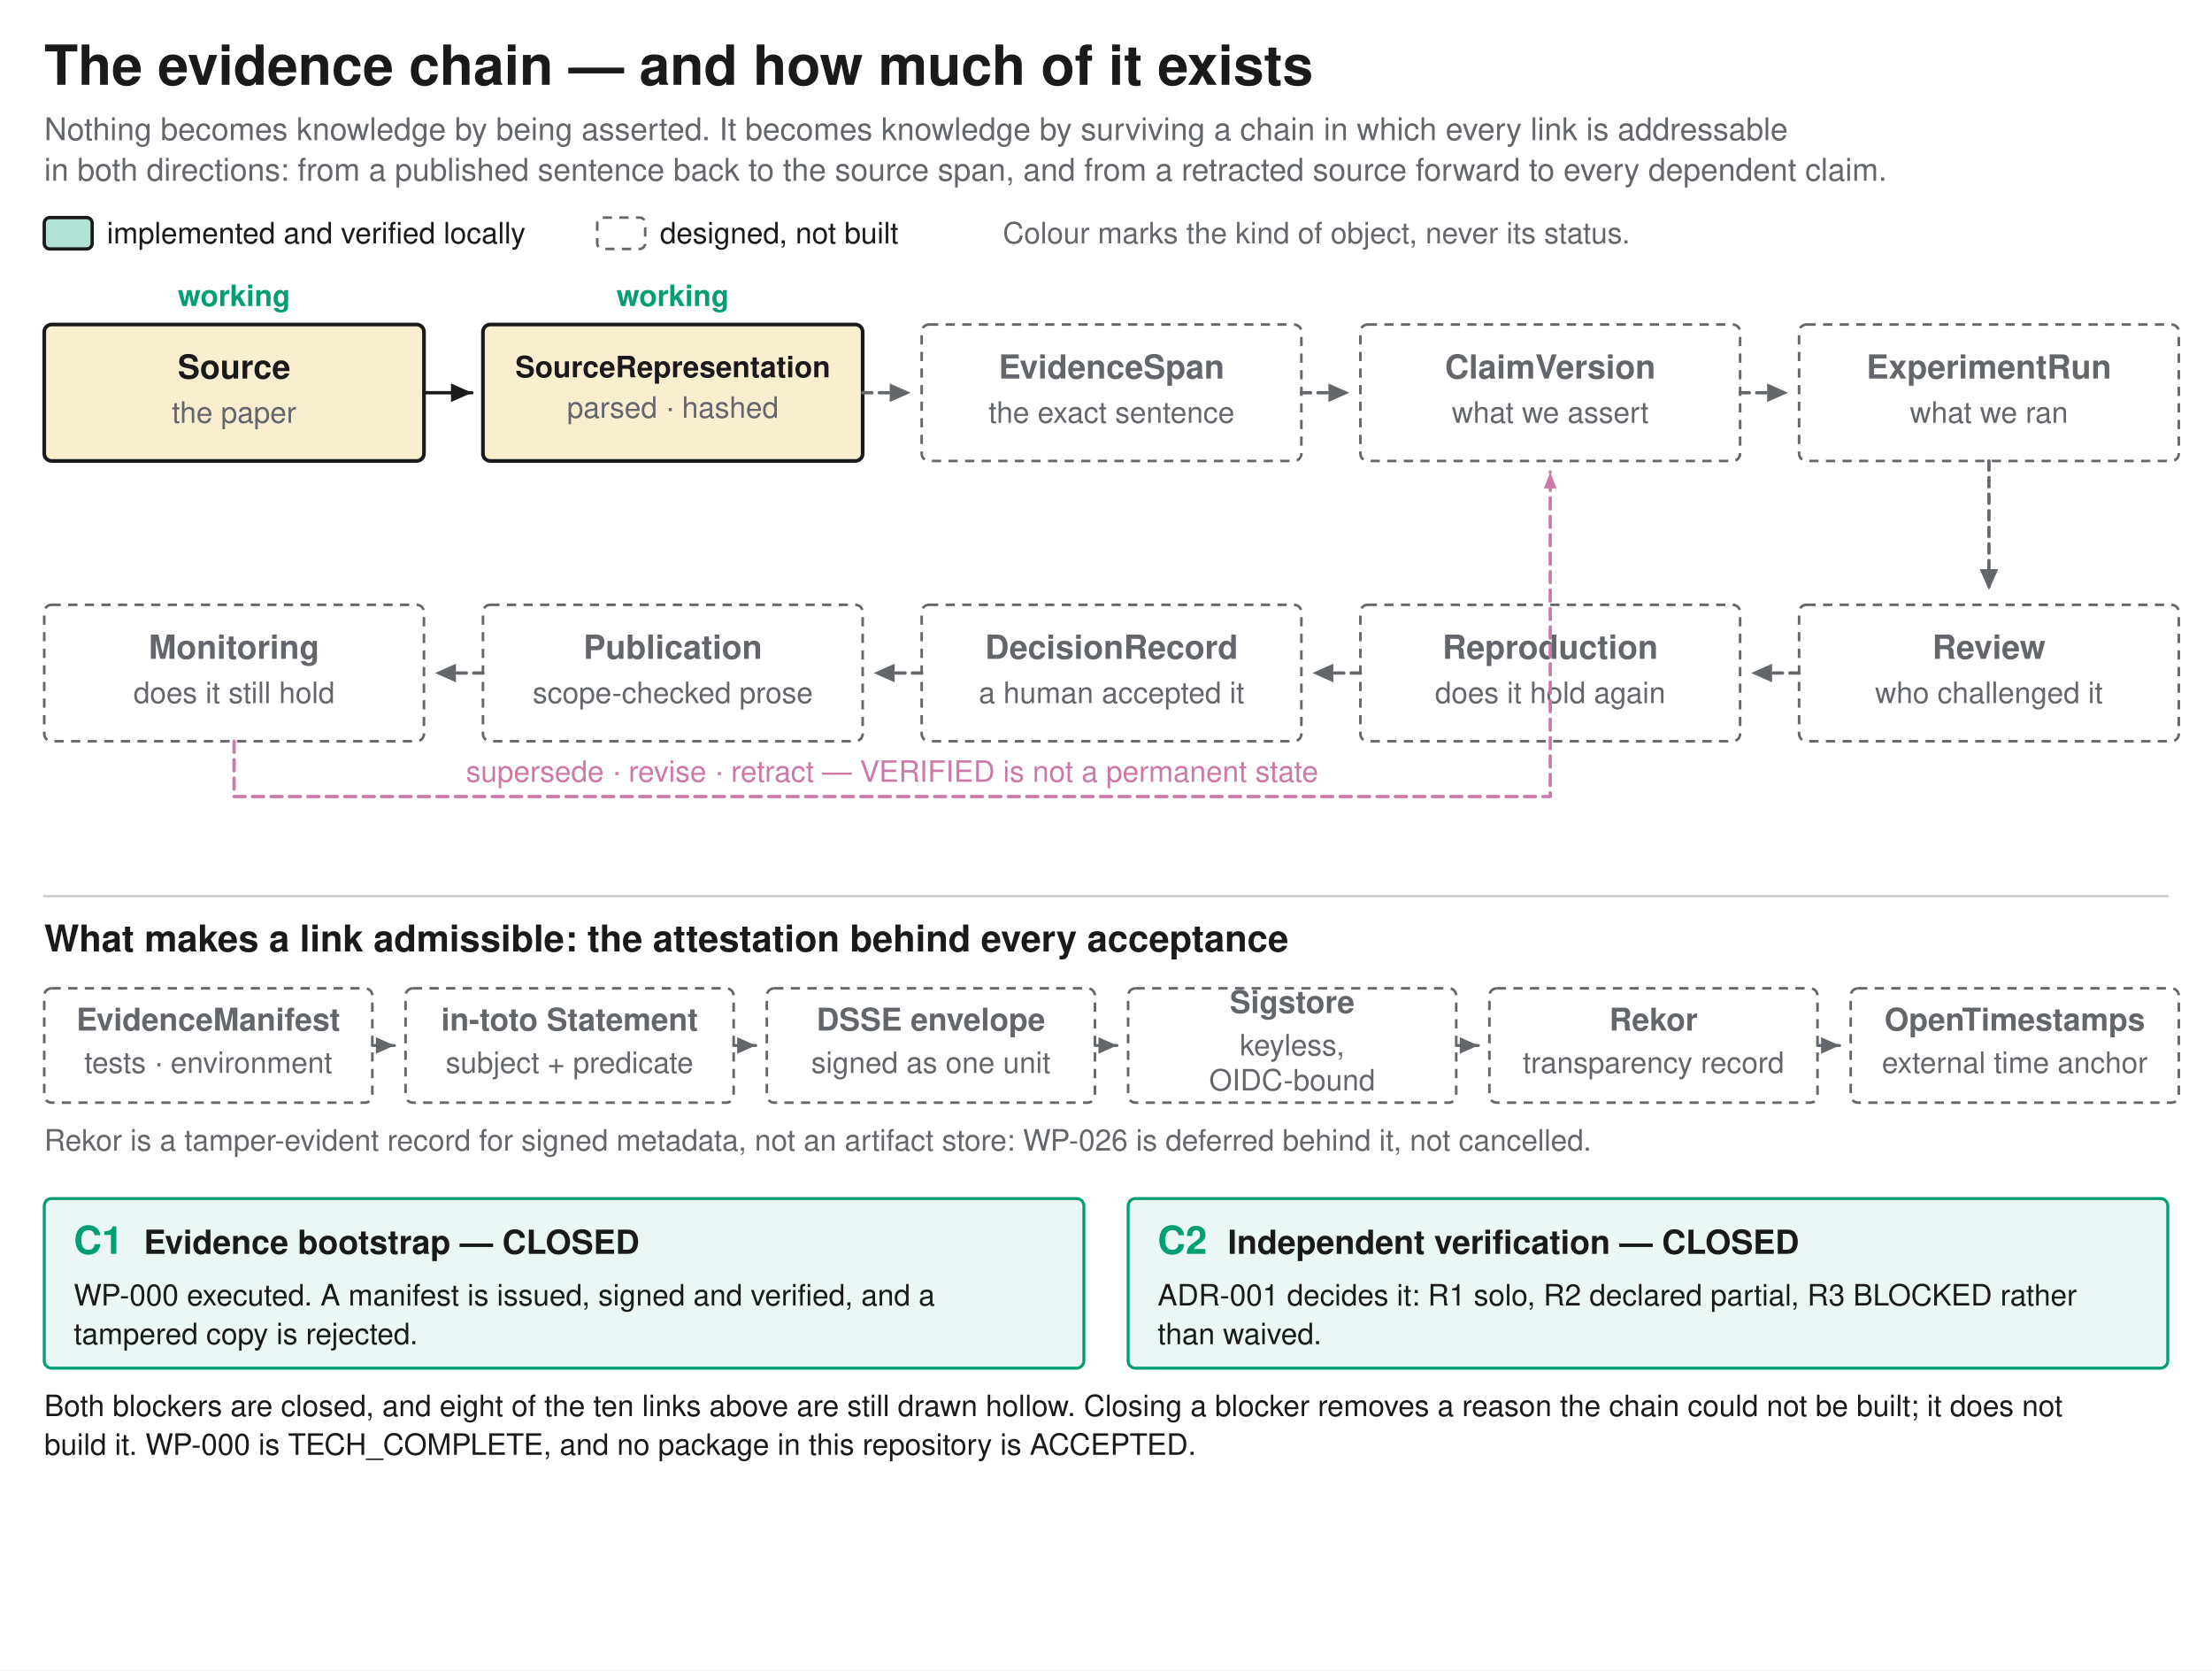
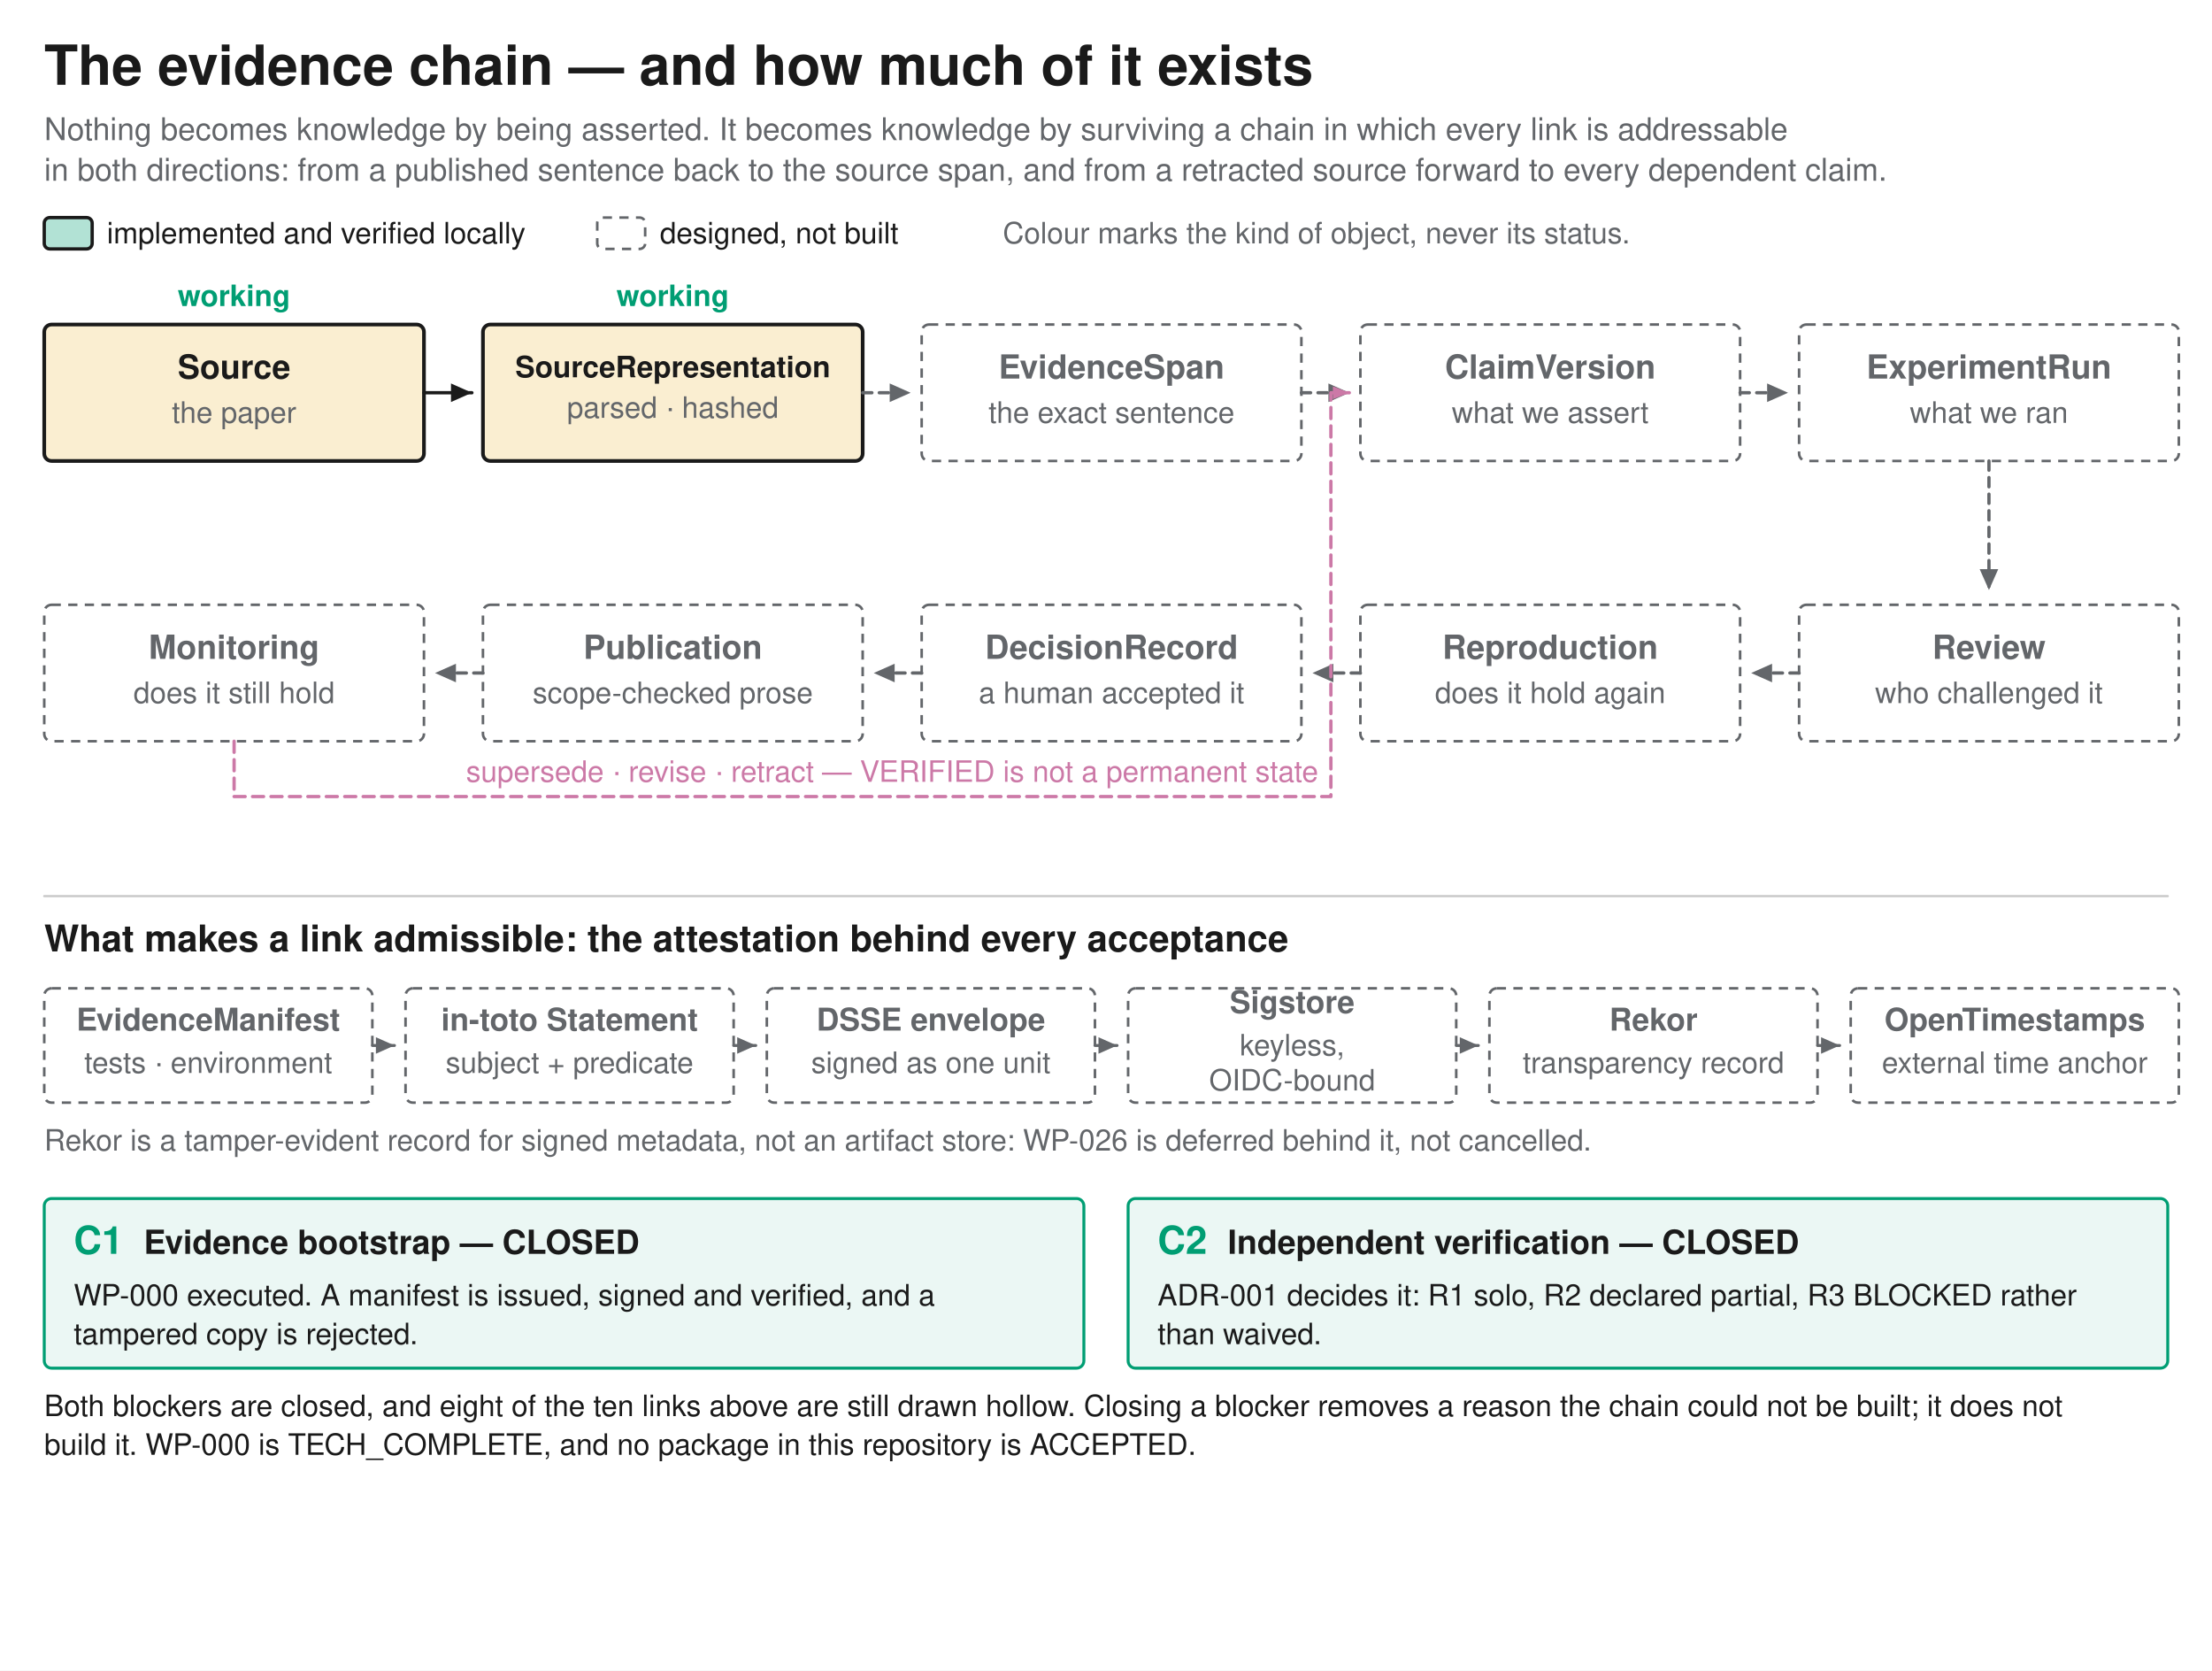
<svg xmlns="http://www.w3.org/2000/svg" viewBox="0 0 1200 906" width="100%" role="img">
  <defs>
    <marker id="arrow" viewBox="0 0 10 10" refX="9" refY="5" markerWidth="7" markerHeight="7" orient="auto-start-reverse">
      <path d="M 0 1 L 9 5 L 0 9 z" fill="context-stroke" />
    </marker>
    <marker id="arrowsm" viewBox="0 0 10 10" refX="9" refY="5" markerWidth="5.5" markerHeight="5.5" orient="auto-start-reverse">
      <path d="M 0 1.5 L 9 5 L 0 8.5 z" fill="context-stroke" />
    </marker>
    <pattern id="hatch" width="7" height="7" patternTransform="rotate(45)" patternUnits="userSpaceOnUse">
      <line x1="0" y1="0" x2="0" y2="7" stroke="#C8C8C8" stroke-width="2.2" />
    </pattern>
  </defs>
  <rect width="1200" height="906" fill="#FFFFFF" />
  <text x="24.0" y="46.0" font-family="Helvetica, Arial, 'Liberation Sans', 'DejaVu Sans', sans-serif" font-size="30" font-weight="700" font-style="normal" fill="#1A1A1A" text-anchor="start">The evidence chain — and how much of it exists</text>
  <text x="24.0" y="76.0" font-family="Helvetica, Arial, 'Liberation Sans', 'DejaVu Sans', sans-serif" font-size="17" font-weight="400" font-style="normal" fill="#63666A" text-anchor="start">Nothing becomes knowledge by being asserted. It becomes knowledge by surviving a chain in which every link is addressable</text>
  <text x="24.0" y="98.0" font-family="Helvetica, Arial, 'Liberation Sans', 'DejaVu Sans', sans-serif" font-size="17" font-weight="400" font-style="normal" fill="#63666A" text-anchor="start">in both directions: from a published sentence back to the source span, and from a retracted source forward to every dependent claim.</text>
  <rect x="24.0" y="118.0" width="26.0" height="17.0" rx="3" fill="#b2e2d5" stroke="#1A1A1A" stroke-width="1.8" />
  <text x="58.0" y="132.0" font-family="Helvetica, Arial, 'Liberation Sans', 'DejaVu Sans', sans-serif" font-size="16" font-weight="400" font-style="normal" fill="#1A1A1A" text-anchor="start">implemented and verified locally</text>
  <rect x="324.0" y="118.0" width="26.0" height="17.0" rx="3" fill="#FFFFFF" stroke="#63666A" stroke-width="1.4" stroke-dasharray="5 4" />
  <text x="358.0" y="132.0" font-family="Helvetica, Arial, 'Liberation Sans', 'DejaVu Sans', sans-serif" font-size="16" font-weight="400" font-style="normal" fill="#1A1A1A" text-anchor="start">designed, not built</text>
  <text x="544.0" y="132.0" font-family="Helvetica, Arial, 'Liberation Sans', 'DejaVu Sans', sans-serif" font-size="16" font-weight="400" font-style="normal" fill="#63666A" text-anchor="start">Colour marks the kind of object, never its status.</text>
  <rect x="24.0" y="176.0" width="206.0" height="74.0" rx="4" fill="#faeed1" stroke="#1A1A1A" stroke-width="2.0" />
  <text x="127.0" y="205.3" font-family="Helvetica, Arial, 'Liberation Sans', 'DejaVu Sans', sans-serif" font-size="18" font-weight="600" font-style="normal" fill="#1A1A1A" text-anchor="middle">Source</text>
  <text x="127.0" y="229.3" font-family="Helvetica, Arial, 'Liberation Sans', 'DejaVu Sans', sans-serif" font-size="16" font-weight="400" font-style="normal" fill="#63666A" text-anchor="middle">the paper</text>
  <text x="127.0" y="166.0" font-family="Helvetica, Arial, 'Liberation Sans', 'DejaVu Sans', sans-serif" font-size="16" font-weight="700" font-style="normal" fill="#009E73" text-anchor="middle">working</text>
  <rect x="262.0" y="176.0" width="206.0" height="74.0" rx="4" fill="#faeed1" stroke="#1A1A1A" stroke-width="2.0" />
  <text x="365.0" y="204.6" font-family="Helvetica, Arial, 'Liberation Sans', 'DejaVu Sans', sans-serif" font-size="16" font-weight="600" font-style="normal" fill="#1A1A1A" text-anchor="middle">SourceRepresentation</text>
  <text x="365.0" y="226.6" font-family="Helvetica, Arial, 'Liberation Sans', 'DejaVu Sans', sans-serif" font-size="16" font-weight="400" font-style="normal" fill="#63666A" text-anchor="middle">parsed · hashed</text>
  <text x="365.0" y="166.0" font-family="Helvetica, Arial, 'Liberation Sans', 'DejaVu Sans', sans-serif" font-size="16" font-weight="700" font-style="normal" fill="#009E73" text-anchor="middle">working</text>
  <rect x="500.0" y="176.0" width="206.0" height="74.0" rx="4" fill="#FFFFFF" stroke="#63666A" stroke-width="1.4" stroke-dasharray="5 4" />
  <text x="603.0" y="205.3" font-family="Helvetica, Arial, 'Liberation Sans', 'DejaVu Sans', sans-serif" font-size="18" font-weight="600" font-style="normal" fill="#63666A" text-anchor="middle">EvidenceSpan</text>
  <text x="603.0" y="229.3" font-family="Helvetica, Arial, 'Liberation Sans', 'DejaVu Sans', sans-serif" font-size="16" font-weight="400" font-style="normal" fill="#63666A" text-anchor="middle">the exact sentence</text>
  <rect x="738.0" y="176.0" width="206.0" height="74.0" rx="4" fill="#FFFFFF" stroke="#63666A" stroke-width="1.4" stroke-dasharray="5 4" />
  <text x="841.0" y="205.3" font-family="Helvetica, Arial, 'Liberation Sans', 'DejaVu Sans', sans-serif" font-size="18" font-weight="600" font-style="normal" fill="#63666A" text-anchor="middle">ClaimVersion</text>
  <text x="841.0" y="229.3" font-family="Helvetica, Arial, 'Liberation Sans', 'DejaVu Sans', sans-serif" font-size="16" font-weight="400" font-style="normal" fill="#63666A" text-anchor="middle">what we assert</text>
  <rect x="976.0" y="176.0" width="206.0" height="74.0" rx="4" fill="#FFFFFF" stroke="#63666A" stroke-width="1.4" stroke-dasharray="5 4" />
  <text x="1079.0" y="205.3" font-family="Helvetica, Arial, 'Liberation Sans', 'DejaVu Sans', sans-serif" font-size="18" font-weight="600" font-style="normal" fill="#63666A" text-anchor="middle">ExperimentRun</text>
  <text x="1079.0" y="229.3" font-family="Helvetica, Arial, 'Liberation Sans', 'DejaVu Sans', sans-serif" font-size="16" font-weight="400" font-style="normal" fill="#63666A" text-anchor="middle">what we ran</text>
  <rect x="976.0" y="328.0" width="206.0" height="74.0" rx="4" fill="#FFFFFF" stroke="#63666A" stroke-width="1.4" stroke-dasharray="5 4" />
  <text x="1079.0" y="357.3" font-family="Helvetica, Arial, 'Liberation Sans', 'DejaVu Sans', sans-serif" font-size="18" font-weight="600" font-style="normal" fill="#63666A" text-anchor="middle">Review</text>
  <text x="1079.0" y="381.3" font-family="Helvetica, Arial, 'Liberation Sans', 'DejaVu Sans', sans-serif" font-size="16" font-weight="400" font-style="normal" fill="#63666A" text-anchor="middle">who challenged it</text>
  <rect x="738.0" y="328.0" width="206.0" height="74.0" rx="4" fill="#FFFFFF" stroke="#63666A" stroke-width="1.4" stroke-dasharray="5 4" />
  <text x="841.0" y="357.3" font-family="Helvetica, Arial, 'Liberation Sans', 'DejaVu Sans', sans-serif" font-size="18" font-weight="600" font-style="normal" fill="#63666A" text-anchor="middle">Reproduction</text>
  <text x="841.0" y="381.3" font-family="Helvetica, Arial, 'Liberation Sans', 'DejaVu Sans', sans-serif" font-size="16" font-weight="400" font-style="normal" fill="#63666A" text-anchor="middle">does it hold again</text>
  <rect x="500.0" y="328.0" width="206.0" height="74.0" rx="4" fill="#FFFFFF" stroke="#63666A" stroke-width="1.4" stroke-dasharray="5 4" />
  <text x="603.0" y="357.3" font-family="Helvetica, Arial, 'Liberation Sans', 'DejaVu Sans', sans-serif" font-size="18" font-weight="600" font-style="normal" fill="#63666A" text-anchor="middle">DecisionRecord</text>
  <text x="603.0" y="381.3" font-family="Helvetica, Arial, 'Liberation Sans', 'DejaVu Sans', sans-serif" font-size="16" font-weight="400" font-style="normal" fill="#63666A" text-anchor="middle">a human accepted it</text>
  <rect x="262.0" y="328.0" width="206.0" height="74.0" rx="4" fill="#FFFFFF" stroke="#63666A" stroke-width="1.4" stroke-dasharray="5 4" />
  <text x="365.0" y="357.3" font-family="Helvetica, Arial, 'Liberation Sans', 'DejaVu Sans', sans-serif" font-size="18" font-weight="600" font-style="normal" fill="#63666A" text-anchor="middle">Publication</text>
  <text x="365.0" y="381.3" font-family="Helvetica, Arial, 'Liberation Sans', 'DejaVu Sans', sans-serif" font-size="16" font-weight="400" font-style="normal" fill="#63666A" text-anchor="middle">scope-checked prose</text>
  <rect x="24.0" y="328.0" width="206.0" height="74.0" rx="4" fill="#FFFFFF" stroke="#63666A" stroke-width="1.4" stroke-dasharray="5 4" />
  <text x="127.0" y="357.3" font-family="Helvetica, Arial, 'Liberation Sans', 'DejaVu Sans', sans-serif" font-size="18" font-weight="600" font-style="normal" fill="#63666A" text-anchor="middle">Monitoring</text>
  <text x="127.0" y="381.3" font-family="Helvetica, Arial, 'Liberation Sans', 'DejaVu Sans', sans-serif" font-size="16" font-weight="400" font-style="normal" fill="#63666A" text-anchor="middle">does it still hold</text>
  <path d="M 230 213.0 L 256 213.0" fill="none" stroke="#1A1A1A" stroke-width="1.8" stroke-linecap="round" stroke-linejoin="round" marker-end="url(#arrow)" />
  <path d="M 468 213.0 L 494 213.0" fill="none" stroke="#63666A" stroke-width="1.8" stroke-linecap="round" stroke-linejoin="round" stroke-dasharray="5 4" marker-end="url(#arrow)" />
  <path d="M 706 213.0 L 732 213.0" fill="none" stroke="#63666A" stroke-width="1.8" stroke-linecap="round" stroke-linejoin="round" stroke-dasharray="5 4" marker-end="url(#arrow)" />
  <path d="M 944 213.0 L 970 213.0" fill="none" stroke="#63666A" stroke-width="1.8" stroke-linecap="round" stroke-linejoin="round" stroke-dasharray="5 4" marker-end="url(#arrow)" />
  <path d="M 1079.0 250 L 1079.0 320" fill="none" stroke="#63666A" stroke-width="1.8" stroke-linecap="round" stroke-linejoin="round" stroke-dasharray="5 4" marker-end="url(#arrow)" />
  <path d="M 976 365.0 L 950 365.0" fill="none" stroke="#63666A" stroke-width="1.8" stroke-linecap="round" stroke-linejoin="round" stroke-dasharray="5 4" marker-end="url(#arrow)" />
  <path d="M 738 365.0 L 712 365.0" fill="none" stroke="#63666A" stroke-width="1.8" stroke-linecap="round" stroke-linejoin="round" stroke-dasharray="5 4" marker-end="url(#arrow)" />
  <path d="M 500 365.0 L 474 365.0" fill="none" stroke="#63666A" stroke-width="1.8" stroke-linecap="round" stroke-linejoin="round" stroke-dasharray="5 4" marker-end="url(#arrow)" />
  <path d="M 262 365.0 L 236 365.0" fill="none" stroke="#63666A" stroke-width="1.8" stroke-linecap="round" stroke-linejoin="round" stroke-dasharray="5 4" marker-end="url(#arrow)" />
-   <path d="M 127.0 402 L 127.0 432 L 841.0 432 L 841.0 256" fill="none" stroke="#CC79A7" stroke-width="1.8" stroke-linecap="round" stroke-linejoin="round" stroke-dasharray="6 4" marker-end="url(#arrowsm)" />
+   <path d="M 127.0 402 L 127.0 432 L 722.0 432 L 722.0 213.0 L 732 213.0" fill="none" stroke="#CC79A7" stroke-width="1.8" stroke-linecap="round" stroke-linejoin="round" stroke-dasharray="6 4" marker-end="url(#arrowsm)" />
  <text x="484.0" y="424.0" font-family="Helvetica, Arial, 'Liberation Sans', 'DejaVu Sans', sans-serif" font-size="16" font-weight="400" font-style="normal" fill="#CC79A7" text-anchor="middle">supersede · revise · retract — VERIFIED is not a permanent state</text>
  <path d="M 24 486 L 1176 486" fill="none" stroke="#C8C8C8" stroke-width="1.2" stroke-linecap="round" stroke-linejoin="round" />
  <text x="24.0" y="516.0" font-family="Helvetica, Arial, 'Liberation Sans', 'DejaVu Sans', sans-serif" font-size="20" font-weight="700" font-style="normal" fill="#1A1A1A" text-anchor="start">What makes a link admissible: the attestation behind every acceptance</text>
  <rect x="24.0" y="536.0" width="178.0" height="62.0" rx="4" fill="#FFFFFF" stroke="#63666A" stroke-width="1.4" stroke-dasharray="5 4" />
  <text x="113.0" y="558.9" font-family="Helvetica, Arial, 'Liberation Sans', 'DejaVu Sans', sans-serif" font-size="17" font-weight="600" font-style="normal" fill="#63666A" text-anchor="middle">EvidenceManifest</text>
  <text x="113.0" y="581.9" font-family="Helvetica, Arial, 'Liberation Sans', 'DejaVu Sans', sans-serif" font-size="16" font-weight="400" font-style="normal" fill="#63666A" text-anchor="middle">tests · environment</text>
  <rect x="220.0" y="536.0" width="178.0" height="62.0" rx="4" fill="#FFFFFF" stroke="#63666A" stroke-width="1.4" stroke-dasharray="5 4" />
  <text x="309.0" y="558.9" font-family="Helvetica, Arial, 'Liberation Sans', 'DejaVu Sans', sans-serif" font-size="17" font-weight="600" font-style="normal" fill="#63666A" text-anchor="middle">in-toto Statement</text>
  <text x="309.0" y="581.9" font-family="Helvetica, Arial, 'Liberation Sans', 'DejaVu Sans', sans-serif" font-size="16" font-weight="400" font-style="normal" fill="#63666A" text-anchor="middle">subject + predicate</text>
  <path d="M 202 567.0 L 214 567.0" fill="none" stroke="#63666A" stroke-width="1.6" stroke-linecap="round" stroke-linejoin="round" stroke-dasharray="4 4" marker-end="url(#arrow)" />
  <rect x="416.0" y="536.0" width="178.0" height="62.0" rx="4" fill="#FFFFFF" stroke="#63666A" stroke-width="1.4" stroke-dasharray="5 4" />
  <text x="505.0" y="558.9" font-family="Helvetica, Arial, 'Liberation Sans', 'DejaVu Sans', sans-serif" font-size="17" font-weight="600" font-style="normal" fill="#63666A" text-anchor="middle">DSSE envelope</text>
  <text x="505.0" y="581.9" font-family="Helvetica, Arial, 'Liberation Sans', 'DejaVu Sans', sans-serif" font-size="16" font-weight="400" font-style="normal" fill="#63666A" text-anchor="middle">signed as one unit</text>
  <path d="M 398 567.0 L 410 567.0" fill="none" stroke="#63666A" stroke-width="1.6" stroke-linecap="round" stroke-linejoin="round" stroke-dasharray="4 4" marker-end="url(#arrow)" />
  <rect x="612.0" y="536.0" width="178.0" height="62.0" rx="4" fill="#FFFFFF" stroke="#63666A" stroke-width="1.4" stroke-dasharray="5 4" />
  <text x="701.0" y="549.4" font-family="Helvetica, Arial, 'Liberation Sans', 'DejaVu Sans', sans-serif" font-size="17" font-weight="600" font-style="normal" fill="#63666A" text-anchor="middle">Sigstore</text>
  <text x="701.0" y="572.4" font-family="Helvetica, Arial, 'Liberation Sans', 'DejaVu Sans', sans-serif" font-size="16" font-weight="400" font-style="normal" fill="#63666A" text-anchor="middle">keyless,</text>
  <text x="701.0" y="591.4" font-family="Helvetica, Arial, 'Liberation Sans', 'DejaVu Sans', sans-serif" font-size="16" font-weight="400" font-style="normal" fill="#63666A" text-anchor="middle">OIDC-bound</text>
  <path d="M 594 567.0 L 606 567.0" fill="none" stroke="#63666A" stroke-width="1.6" stroke-linecap="round" stroke-linejoin="round" stroke-dasharray="4 4" marker-end="url(#arrow)" />
  <rect x="808.0" y="536.0" width="178.0" height="62.0" rx="4" fill="#FFFFFF" stroke="#63666A" stroke-width="1.4" stroke-dasharray="5 4" />
  <text x="897.0" y="558.9" font-family="Helvetica, Arial, 'Liberation Sans', 'DejaVu Sans', sans-serif" font-size="17" font-weight="600" font-style="normal" fill="#63666A" text-anchor="middle">Rekor</text>
  <text x="897.0" y="581.9" font-family="Helvetica, Arial, 'Liberation Sans', 'DejaVu Sans', sans-serif" font-size="16" font-weight="400" font-style="normal" fill="#63666A" text-anchor="middle">transparency record</text>
  <path d="M 790 567.0 L 802 567.0" fill="none" stroke="#63666A" stroke-width="1.6" stroke-linecap="round" stroke-linejoin="round" stroke-dasharray="4 4" marker-end="url(#arrow)" />
  <rect x="1004.0" y="536.0" width="178.0" height="62.0" rx="4" fill="#FFFFFF" stroke="#63666A" stroke-width="1.4" stroke-dasharray="5 4" />
  <text x="1093.0" y="558.9" font-family="Helvetica, Arial, 'Liberation Sans', 'DejaVu Sans', sans-serif" font-size="17" font-weight="600" font-style="normal" fill="#63666A" text-anchor="middle">OpenTimestamps</text>
  <text x="1093.0" y="581.9" font-family="Helvetica, Arial, 'Liberation Sans', 'DejaVu Sans', sans-serif" font-size="16" font-weight="400" font-style="normal" fill="#63666A" text-anchor="middle">external time anchor</text>
  <path d="M 986 567.0 L 998 567.0" fill="none" stroke="#63666A" stroke-width="1.6" stroke-linecap="round" stroke-linejoin="round" stroke-dasharray="4 4" marker-end="url(#arrow)" />
  <text x="24.0" y="624.0" font-family="Helvetica, Arial, 'Liberation Sans', 'DejaVu Sans', sans-serif" font-size="16" font-weight="400" font-style="normal" fill="#63666A" text-anchor="start">Rekor is a tamper-evident record for signed metadata, not an artifact store: WP-026 is deferred behind it, not cancelled.</text>
  <rect x="24.0" y="650.0" width="564.0" height="92.0" rx="4" fill="#ebf7f4" stroke="#009E73" stroke-width="1.6" />
  <text x="40.0" y="680.0" font-family="Helvetica, Arial, 'Liberation Sans', 'DejaVu Sans', sans-serif" font-size="21" font-weight="700" font-style="normal" fill="#009E73" text-anchor="start">C1</text>
  <text x="78.0" y="680.0" font-family="Helvetica, Arial, 'Liberation Sans', 'DejaVu Sans', sans-serif" font-size="18" font-weight="600" font-style="normal" fill="#1A1A1A" text-anchor="start">Evidence bootstrap — CLOSED</text>
  <text x="40.0" y="708.0" font-family="Helvetica, Arial, 'Liberation Sans', 'DejaVu Sans', sans-serif" font-size="16" font-weight="400" font-style="normal" fill="#1A1A1A" text-anchor="start">WP-000 executed. A manifest is issued, signed and verified, and a</text>
  <text x="40.0" y="729.0" font-family="Helvetica, Arial, 'Liberation Sans', 'DejaVu Sans', sans-serif" font-size="16" font-weight="400" font-style="normal" fill="#1A1A1A" text-anchor="start">tampered copy is rejected.</text>
  <rect x="612.0" y="650.0" width="564.0" height="92.0" rx="4" fill="#ebf7f4" stroke="#009E73" stroke-width="1.6" />
  <text x="628.0" y="680.0" font-family="Helvetica, Arial, 'Liberation Sans', 'DejaVu Sans', sans-serif" font-size="21" font-weight="700" font-style="normal" fill="#009E73" text-anchor="start">C2</text>
  <text x="666.0" y="680.0" font-family="Helvetica, Arial, 'Liberation Sans', 'DejaVu Sans', sans-serif" font-size="18" font-weight="600" font-style="normal" fill="#1A1A1A" text-anchor="start">Independent verification — CLOSED</text>
  <text x="628.0" y="708.0" font-family="Helvetica, Arial, 'Liberation Sans', 'DejaVu Sans', sans-serif" font-size="16" font-weight="400" font-style="normal" fill="#1A1A1A" text-anchor="start">ADR-001 decides it: R1 solo, R2 declared partial, R3 BLOCKED rather</text>
  <text x="628.0" y="729.0" font-family="Helvetica, Arial, 'Liberation Sans', 'DejaVu Sans', sans-serif" font-size="16" font-weight="400" font-style="normal" fill="#1A1A1A" text-anchor="start">than waived.</text>
  <text x="24.0" y="768.0" font-family="Helvetica, Arial, 'Liberation Sans', 'DejaVu Sans', sans-serif" font-size="16" font-weight="500" font-style="normal" fill="#1A1A1A" text-anchor="start">Both blockers are closed, and eight of the ten links above are still drawn hollow. Closing a blocker removes a reason the chain could not be built; it does not</text>
  <text x="24.0" y="789.0" font-family="Helvetica, Arial, 'Liberation Sans', 'DejaVu Sans', sans-serif" font-size="16" font-weight="500" font-style="normal" fill="#1A1A1A" text-anchor="start">build it. WP-000 is TECH_COMPLETE, and no package in this repository is ACCEPTED.</text>
</svg>
